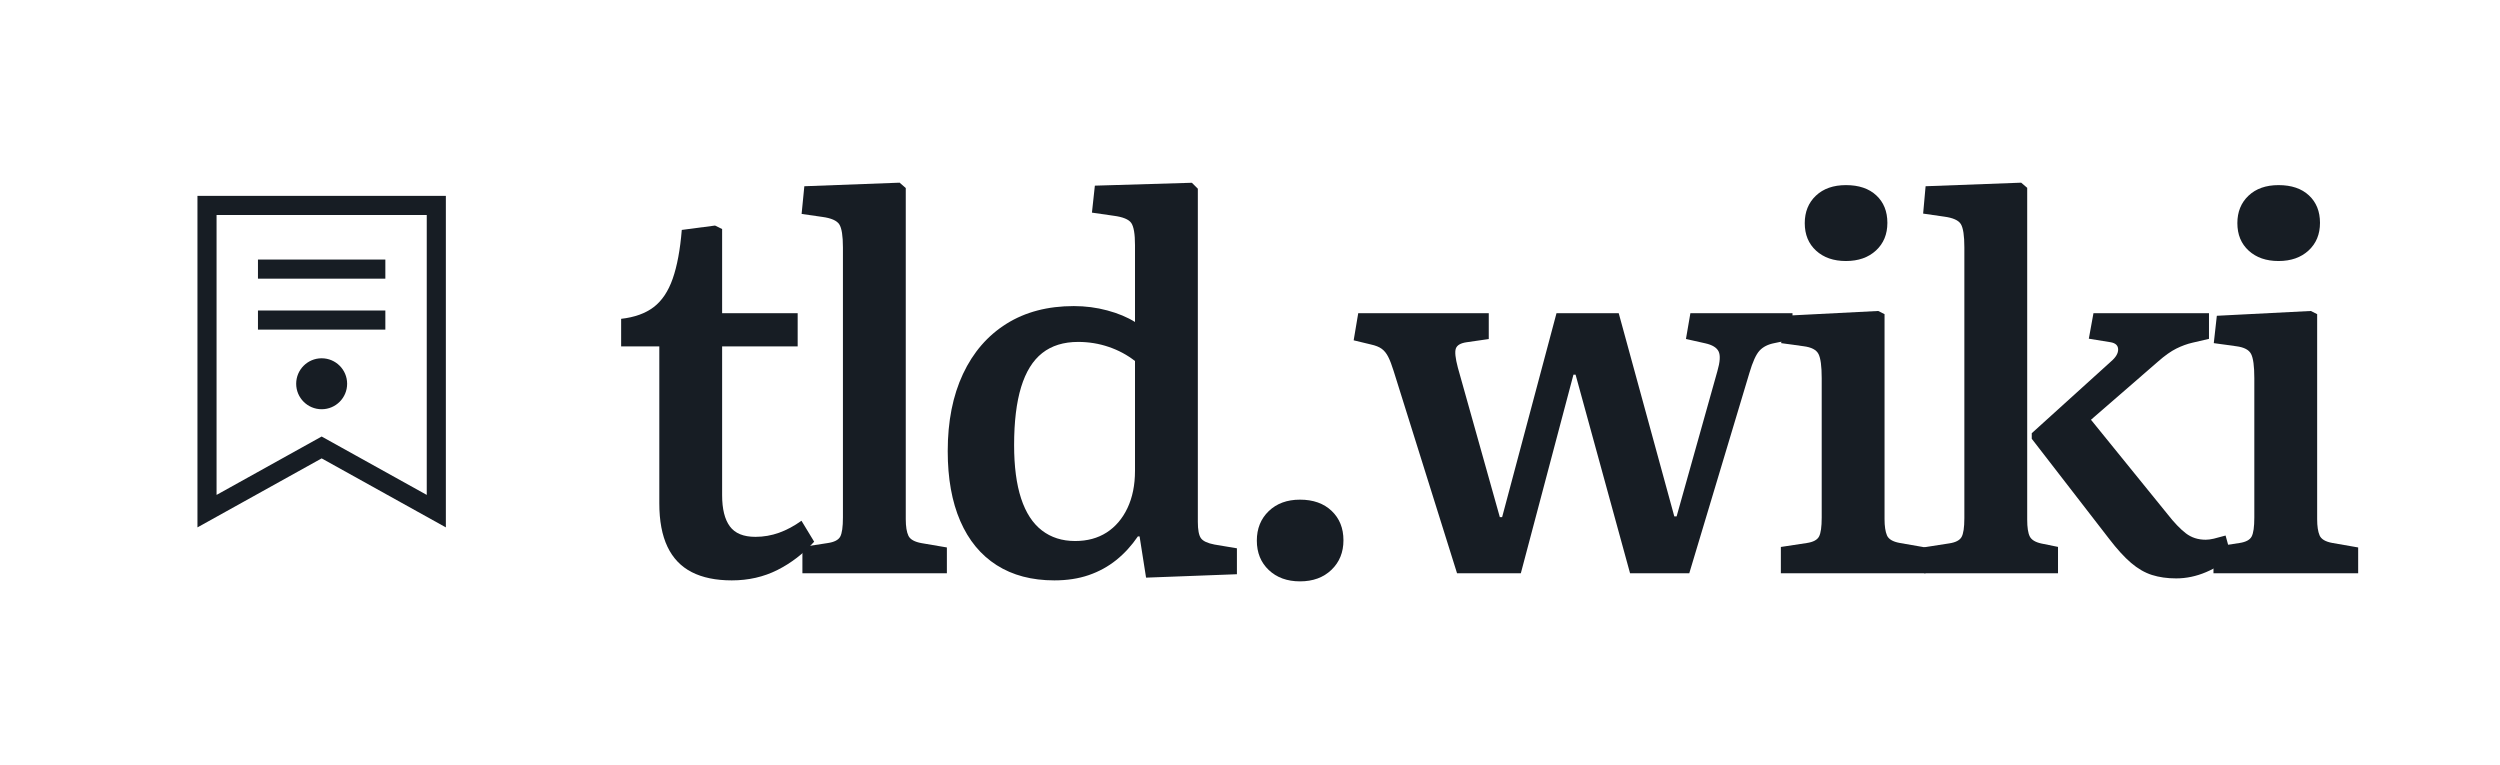
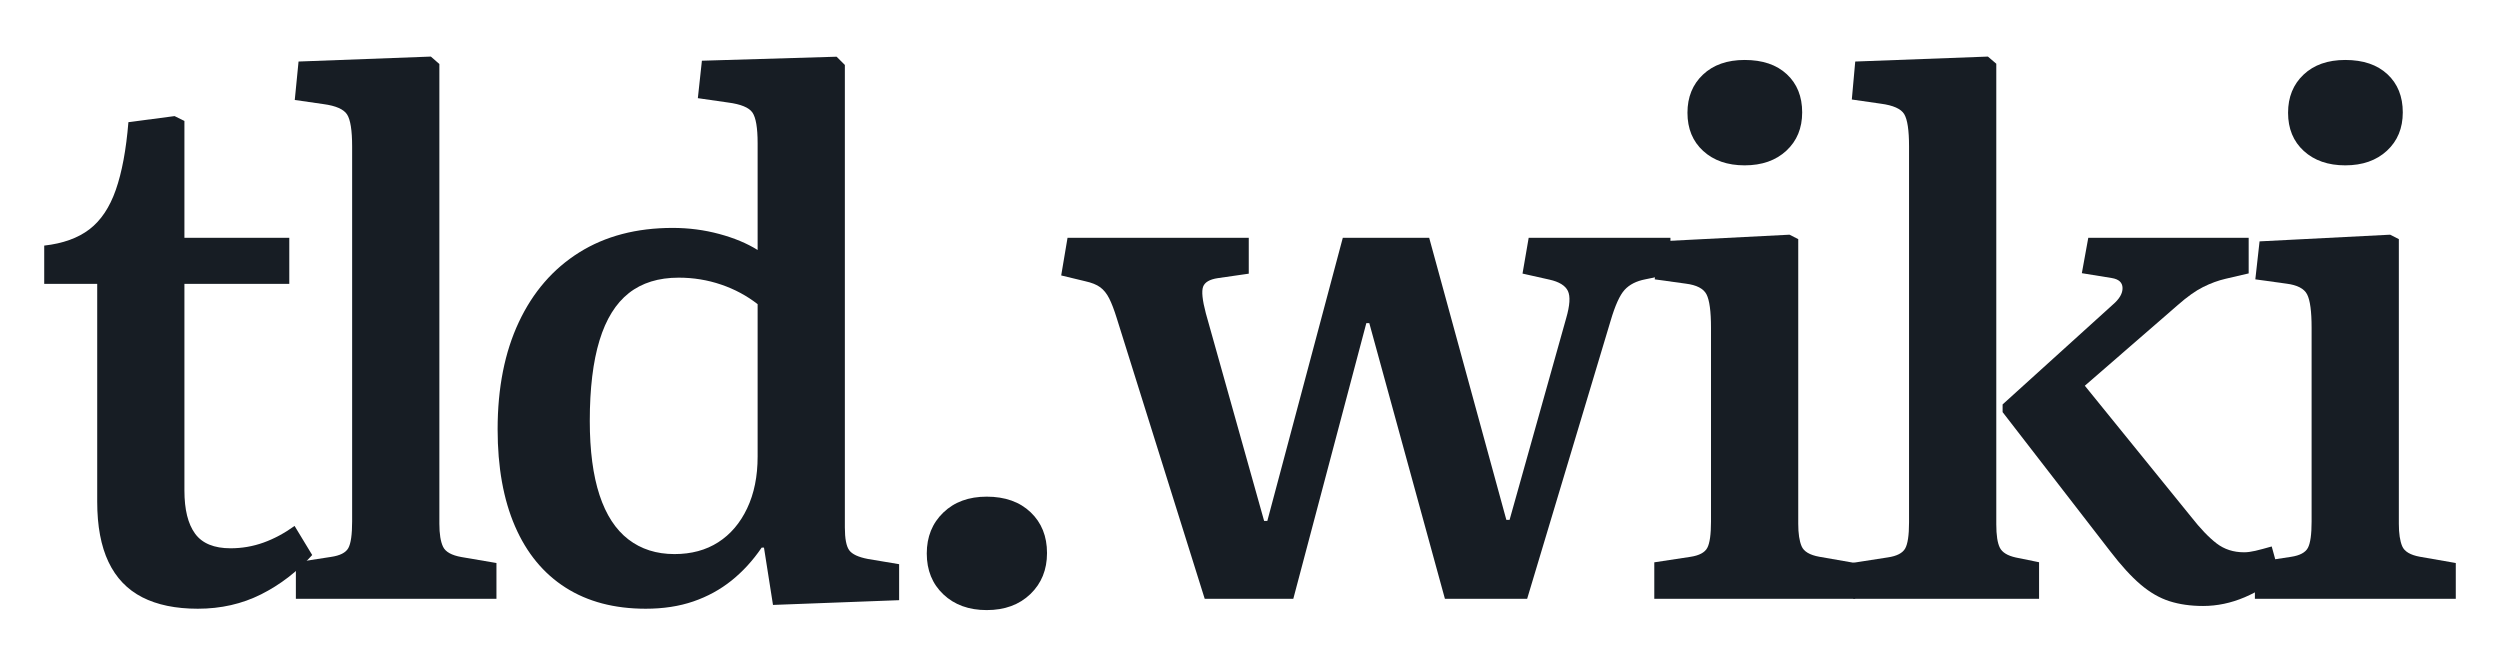
- <svg xmlns="http://www.w3.org/2000/svg" width="314" height="96" viewBox="0 0 314 96" role="img" aria-labelledby="title">
-   <g transform="translate(18 21) scale(1.6)">
-     <path d="M5 3h18v24l-9-5-9 5Z" fill="none" stroke="#171d24" stroke-width="1.5" />
-     <path d="M9 8h10M9 12h10" fill="none" stroke="#171d24" stroke-width="1.5" />
-     <circle cx="14" cy="17" r="2" fill="#171d24" />
-   </g>
+ <svg xmlns="http://www.w3.org/2000/svg" width="360" height="96" viewBox="74.015 17.944 226.171 60.075" role="img" aria-labelledby="title">
  <g fill="#171d24">
    <path d="M91.91 72.896Q88.911 72.896 86.884 71.859Q84.858 70.821 83.833 68.67Q82.809 66.518 82.809 63.21V43.504H78.015V40.044Q80.553 39.758 82.107 38.57Q83.661 37.381 84.493 34.999Q85.326 32.618 85.632 28.878L89.81 28.329L90.699 28.77V39.34H100.187V43.504H90.699V62.203Q90.699 64.789 91.666 66.108Q92.634 67.428 94.876 67.428Q96.414 67.428 97.847 66.915Q99.28 66.402 100.665 65.406L102.259 68.038Q100.233 70.29 97.64 71.593Q95.048 72.896 91.91 72.896Z" />
    <path d="M100.782 72.0V68.698L103.956 68.209Q105.185 68.031 105.528 67.409Q105.872 66.786 105.872 65.002V31.082Q105.872 28.89 105.415 28.181Q104.958 27.472 103.297 27.246L100.682 26.869L101.024 23.392L112.993 22.944L113.764 23.616V65.209Q113.764 66.594 114.097 67.29Q114.429 67.987 115.77 68.222L118.928 68.76V72.0Z" />
    <path d="M132.428 72.896Q128.182 72.896 125.184 70.986Q122.186 69.077 120.61 65.442Q119.034 61.807 119.034 56.662Q119.034 51.052 120.952 46.968Q122.87 42.884 126.414 40.664Q129.958 38.444 134.871 38.444Q137.051 38.444 139.078 38.991Q141.106 39.537 142.556 40.441V30.781Q142.556 28.689 142.087 28.007Q141.618 27.325 139.872 27.098L137.148 26.706L137.515 23.318L149.701 22.956L150.448 23.701V65.548Q150.448 67.06 150.842 67.604Q151.236 68.147 152.535 68.394L155.357 68.867V72.123L143.946 72.552L143.131 67.368H142.921Q141.734 69.111 140.2 70.343Q138.666 71.574 136.744 72.235Q134.822 72.896 132.428 72.896ZM135.037 67.952Q137.325 67.952 138.992 66.883Q140.659 65.813 141.607 63.817Q142.556 61.821 142.556 59.13V45.342Q141.086 44.195 139.251 43.57Q137.417 42.945 135.415 42.945Q132.682 42.945 130.907 44.341Q129.132 45.738 128.252 48.62Q127.372 51.503 127.372 55.905Q127.372 59.929 128.252 62.61Q129.133 65.291 130.86 66.621Q132.587 67.952 135.037 67.952Z" />
    <path d="M163.282 73.019Q160.864 73.019 159.361 71.598Q157.858 70.176 157.858 67.897Q157.858 65.638 159.353 64.197Q160.848 62.757 163.279 62.757Q165.771 62.757 167.254 64.169Q168.737 65.581 168.737 67.858Q168.737 70.124 167.23 71.572Q165.723 73.019 163.282 73.019Z" />
    <path d="M183.004 72.0 175.041 46.596Q174.693 45.475 174.361 44.821Q174.03 44.166 173.55 43.813Q173.07 43.459 172.181 43.265L170.02 42.744L170.593 39.34H186.989V42.584L184.189 42.988Q183.085 43.151 182.858 43.764Q182.631 44.377 183.106 46.173L188.378 64.951H188.668L195.496 39.34H203.311L210.292 64.856H210.584L215.699 46.631Q216.211 44.874 215.858 44.144Q215.505 43.414 214.188 43.122L211.755 42.576L212.312 39.34H225.137V42.625L222.864 43.095Q221.652 43.328 220.995 44.044Q220.338 44.76 219.728 46.832L212.173 72.0H204.735L197.893 47.059H197.624L191.017 72.0Z" />
    <path d="M223.676 72.0V68.698L226.945 68.201Q228.136 68.022 228.471 67.388Q228.806 66.754 228.806 65.018V47.484Q228.806 45.242 228.4 44.457Q227.995 43.672 226.531 43.487L223.715 43.098L224.098 39.662L235.911 39.058L236.699 39.459V65.213Q236.699 66.528 237.003 67.243Q237.307 67.958 238.598 68.193L241.85 68.76V72.0ZM231.849 32.784Q229.525 32.784 228.101 31.484Q226.677 30.184 226.677 28.027Q226.677 25.9 228.08 24.575Q229.483 23.25 231.849 23.25Q234.281 23.25 235.668 24.543Q237.055 25.836 237.055 27.993Q237.055 30.135 235.625 31.459Q234.195 32.784 231.849 32.784Z" />
    <path d="M273.328 72.647Q271.639 72.647 270.289 72.216Q268.939 71.786 267.67 70.706Q266.401 69.627 264.906 67.676L255.188 55.109V54.413L265.16 45.384Q266.054 44.618 266.038 43.876Q266.022 43.134 265.063 42.979L262.356 42.54L262.938 39.34H277.449V42.56L275.353 43.048Q274.363 43.277 273.336 43.787Q272.31 44.297 271.022 45.434L262.626 52.722L272.242 64.581Q273.494 66.178 274.543 66.984Q275.592 67.79 277.037 67.79Q277.479 67.79 278.047 67.658Q278.615 67.525 279.533 67.263L280.234 69.808Q278.934 71.076 277.08 71.861Q275.227 72.647 273.328 72.647ZM241.671 72.0V68.739L244.82 68.25Q246.012 68.072 246.368 67.456Q246.723 66.84 246.723 65.08V31.053Q246.723 28.886 246.289 28.156Q245.855 27.427 244.165 27.205L241.546 26.828L241.855 23.392L253.857 22.944L254.616 23.591V65.262Q254.616 66.737 254.938 67.376Q255.261 68.016 256.388 68.263L258.486 68.69V72.0Z" />
    <path d="M278.012 72.0V68.698L281.281 68.201Q282.472 68.022 282.807 67.388Q283.142 66.754 283.142 65.018V47.484Q283.142 45.242 282.736 44.457Q282.331 43.672 280.867 43.487L278.051 43.098L278.434 39.662L290.247 39.058L291.035 39.459V65.213Q291.035 66.528 291.339 67.243Q291.643 67.958 292.934 68.193L296.186 68.76V72.0ZM286.185 32.784Q283.861 32.784 282.437 31.484Q281.013 30.184 281.013 28.027Q281.013 25.9 282.416 24.575Q283.819 23.25 286.185 23.25Q288.617 23.25 290.004 24.543Q291.391 25.836 291.391 27.993Q291.391 30.135 289.961 31.459Q288.531 32.784 286.185 32.784Z" />
  </g>
</svg>
